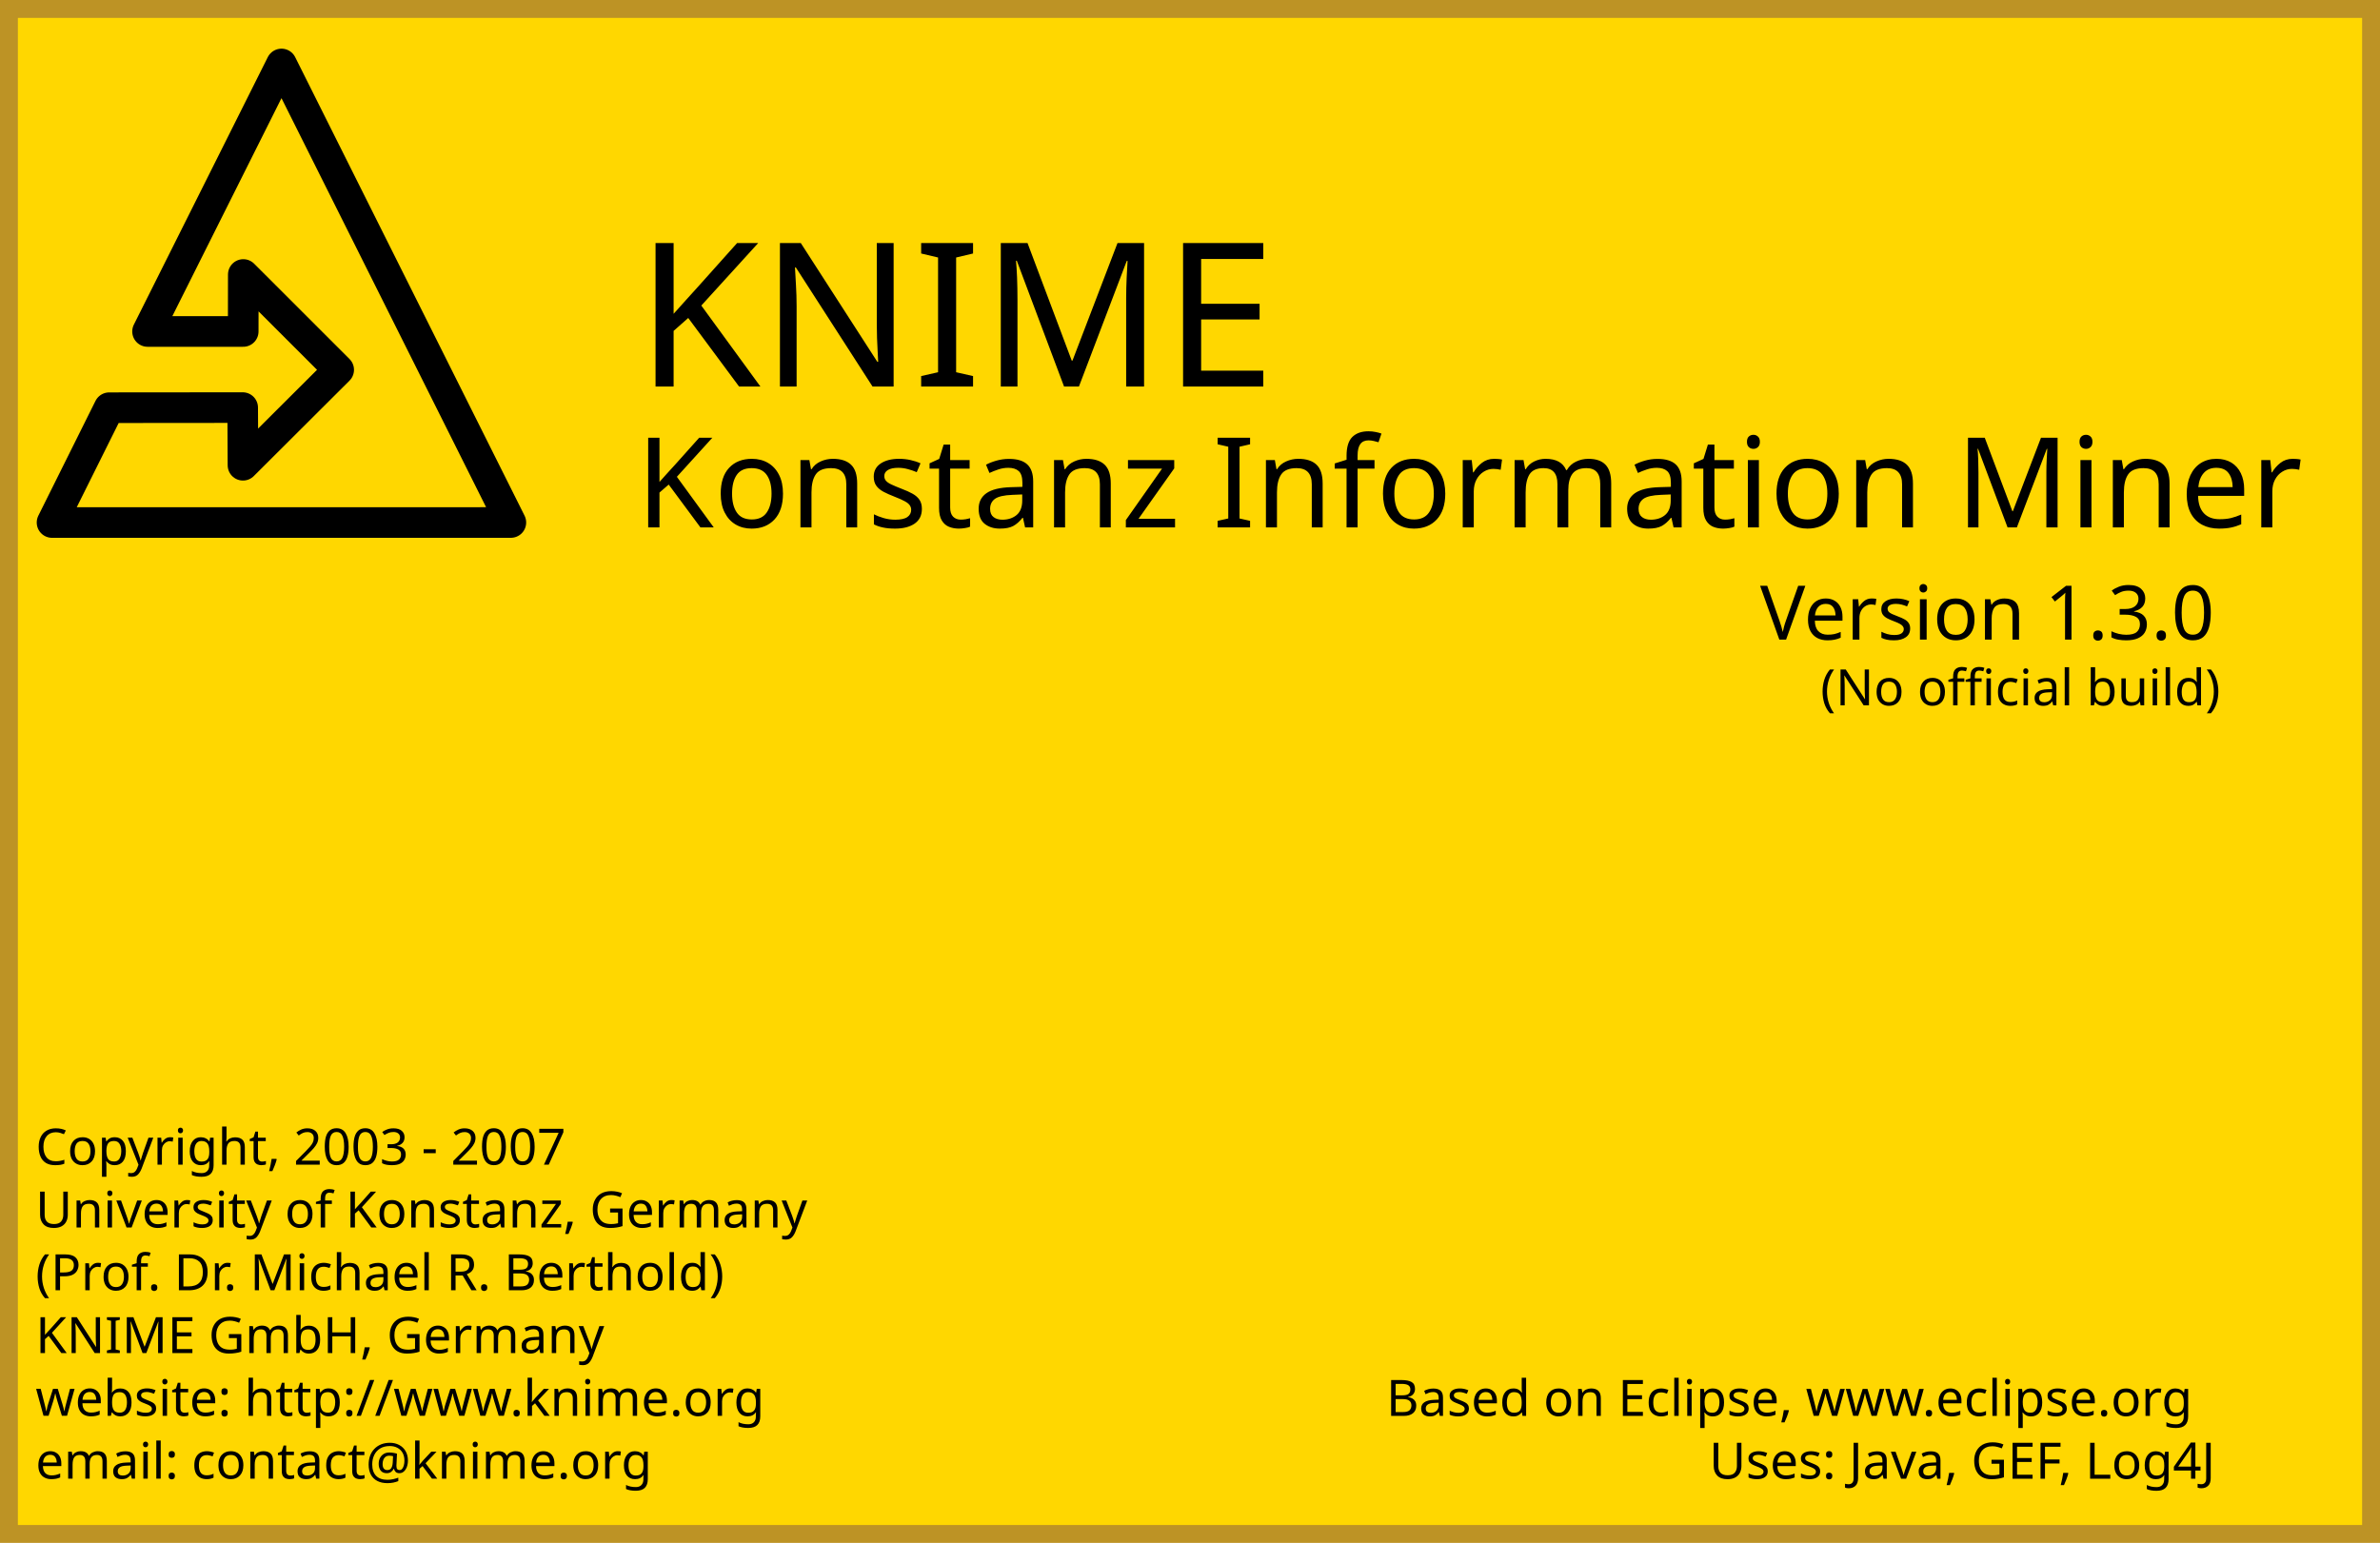
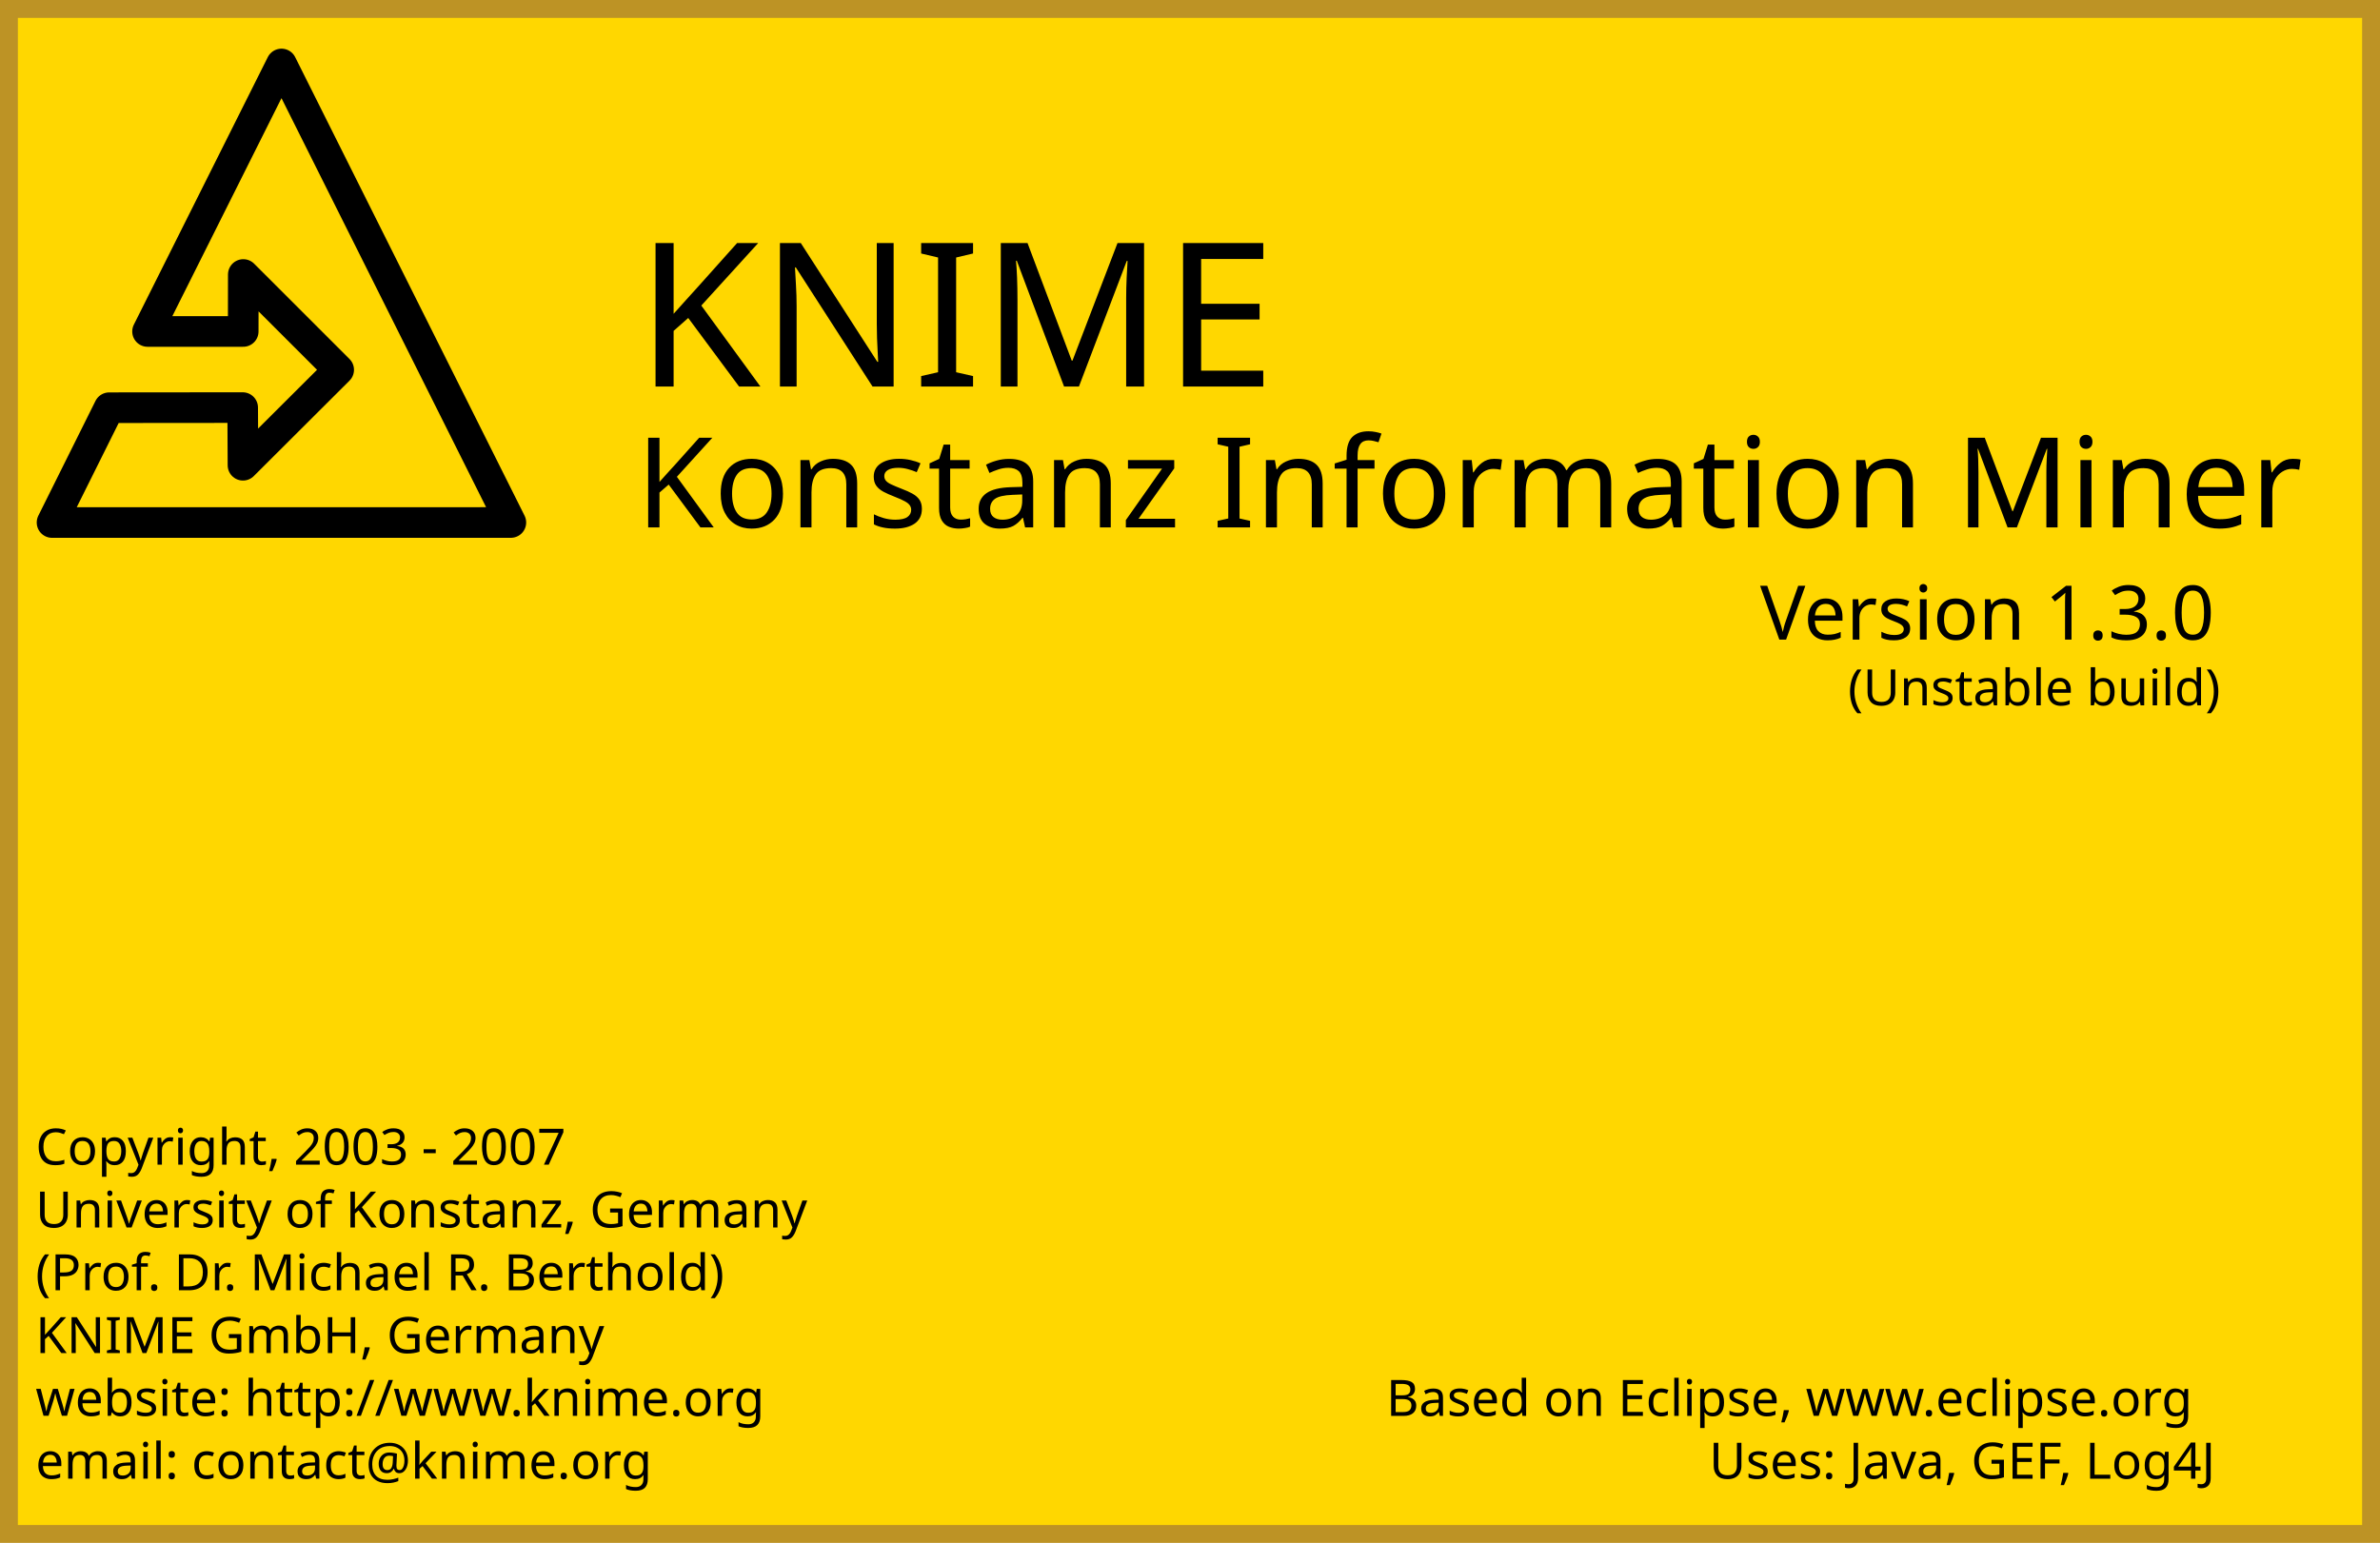
<svg xmlns="http://www.w3.org/2000/svg" width="455" height="295" id="svg2" version="1.0">
  <defs id="defs4" />
  <g id="layer1">
    <g id="g1898" transform="translate(4.695586,14.28567)">
      <g transform="translate(1.086609,119.656)" id="g2137">
        <rect style="fill:#ffd700;stroke:#bd9325;stroke-width:3.419;stroke-miterlimit:4;stroke-dasharray:none;stroke-opacity:1" id="rect1391" width="451.581" height="291.581" x="-4.073" y="-132.232" />
        <text xml:space="preserve" style="font-size:7.204px;font-style:normal;font-weight:normal;line-height:125%;fill:#000000;fill-opacity:1;stroke:none;stroke-width:1px;stroke-linecap:butt;stroke-linejoin:miter;stroke-opacity:1;font-family:Bitstream Vera Sans" x="1.018" y="88.746" id="text1365">
          <tspan id="tspan1367" x="1.018" y="88.746" style="font-size:9.605px;font-style:normal;font-variant:normal;font-weight:normal;font-stretch:normal;text-align:start;line-height:125%;writing-mode:lr-tb;text-anchor:start;font-family:Arial Rounded MT Bold">Copyright, 2003 - 2007</tspan>
          <tspan x="1.018" y="100.752" id="tspan1369" style="font-size:9.605px;font-style:normal;font-variant:normal;font-weight:normal;font-stretch:normal;text-align:start;line-height:125%;writing-mode:lr-tb;text-anchor:start;font-family:Arial Rounded MT Bold">University of Konstanz, Germany</tspan>
          <tspan x="1.018" y="112.758" style="font-size:9.605px;font-style:normal;font-variant:normal;font-weight:normal;font-stretch:normal;text-align:start;line-height:125%;writing-mode:lr-tb;text-anchor:start;font-family:Arial Rounded MT Bold" id="tspan1921">(Prof. Dr. Michael R. Berthold)</tspan>
          <tspan x="1.018" y="124.764" style="font-size:9.605px;font-style:normal;font-variant:normal;font-weight:normal;font-stretch:normal;text-align:start;line-height:125%;writing-mode:lr-tb;text-anchor:start;font-family:Arial Rounded MT Bold" id="tspan1923">KNIME GmbH, Germany</tspan>
          <tspan id="tspan2159" x="1.018" y="136.77" style="font-size:9.605px;font-style:normal;font-variant:normal;font-weight:normal;font-stretch:normal;text-align:start;line-height:125%;writing-mode:lr-tb;text-anchor:start;font-family:Arial Rounded MT Bold">website: http://www.knime.org</tspan>
          <tspan id="tspan2161" x="1.018" y="148.777" style="font-size:9.605px;font-style:normal;font-variant:normal;font-weight:normal;font-stretch:normal;text-align:start;line-height:125%;writing-mode:lr-tb;text-anchor:start;font-family:Arial Rounded MT Bold">email: contact@knime.org</tspan>
        </text>
        <rect style="fill:none;stroke-width:0.354;stroke-miterlimit:4;stroke-dasharray:none" id="rect1389" width="729.852" height="491.777" x="6.434" y="123.961" />
        <text id="text3571" y="-60.034" x="115.807" style="font-size:42.021px;font-style:normal;font-variant:normal;font-weight:normal;font-stretch:normal;line-height:100%;writing-mode:lr-tb;text-anchor:start;fill:#000000;fill-opacity:1;stroke:none;stroke-width:1px;stroke-linecap:butt;stroke-linejoin:miter;stroke-opacity:1;font-family:Arial Rounded MT Bold" xml:space="preserve">
          <tspan style="font-size:38.42px;font-style:normal;font-variant:normal;font-weight:normal;font-stretch:normal;text-align:start;line-height:100%;writing-mode:lr-tb;text-anchor:start;font-family:Arial Rounded MT Bold" y="-60.034" x="115.807" id="tspan3573">KNIME</tspan>
          <tspan style="font-size:24.012px" y="-33.103" x="115.807" id="tspan3577">Konstanz Information Miner</tspan>
        </text>
        <text id="KNIME-Version" y="-11.654" x="438.183" style="font-size:7.204px;font-style:normal;font-weight:normal;text-align:end;line-height:125%;writing-mode:lr-tb;text-anchor:end;fill:#000000;fill-opacity:1;stroke:none;stroke-width:1px;stroke-linecap:butt;stroke-linejoin:miter;stroke-opacity:1;font-family:Bitstream Vera Sans" xml:space="preserve">
          <tspan style="font-size:14.407px;font-style:normal;font-variant:normal;font-weight:normal;font-stretch:normal;text-align:end;line-height:125%;writing-mode:lr-tb;text-anchor:end;font-family:Arial Rounded MT Bold" y="-11.654" x="438.183" id="tspan2165">Version 1.3.0</tspan>
        </text>
        <g transform="matrix(0.600306,0,0,0.600306,-151.1896,-149.0699)" id="g1939">
          <path style="fill:none;fill-opacity:0.75;fill-rule:evenodd;stroke:#000000;stroke-width:9.748;stroke-linecap:round;stroke-linejoin:round;stroke-miterlimit:4;stroke-dasharray:none;stroke-opacity:1" d="M 258.792,191.625 L 404.914,191.619 L 331.865,45.576 L 289.21,130.776 L 319.678,130.778 L 319.703,112.628 L 350.083,142.992 L 319.601,173.385 L 319.508,155.021 L 276.997,155.058 L 258.792,191.625 z " id="path1293" />
        </g>
        <text id="text1948" y="136.78" x="437.395" style="font-size:8.404px;font-style:normal;font-variant:normal;font-weight:normal;font-stretch:normal;text-align:end;line-height:125%;writing-mode:lr-tb;text-anchor:end;fill:#000000;fill-opacity:1;stroke:none;stroke-width:1px;stroke-linecap:butt;stroke-linejoin:miter;stroke-opacity:1;font-family:Arial Rounded MT Bold" xml:space="preserve">
          <tspan id="tspan1952" style="font-size:9.605px;font-style:normal;font-variant:normal;font-weight:normal;font-stretch:normal;text-align:end;line-height:125%;writing-mode:lr-tb;text-anchor:end;font-family:Arial Rounded MT Bold" y="136.78" x="437.395">Based on Eclipse, www.eclipse.org</tspan>
          <tspan id="tspan1978" style="font-size:9.605px;font-style:normal;font-variant:normal;font-weight:normal;font-stretch:normal;text-align:end;line-height:125%;writing-mode:lr-tb;text-anchor:end;font-family:Arial Rounded MT Bold" y="148.786" x="437.395">Uses: Java, GEF, Log4J</tspan>
        </text>
        <text id="KNIME-Builddate" y="0.921" x="439.305" style="font-size:7.204px;font-style:normal;font-weight:normal;text-align:end;line-height:125%;writing-mode:lr-tb;text-anchor:end;fill:#000000;fill-opacity:1;stroke:none;stroke-width:1px;stroke-linecap:butt;stroke-linejoin:miter;stroke-opacity:1;font-family:Bitstream Vera Sans" xml:space="preserve">
-           <tspan id="tspan2183" style="font-size:9.605px;font-style:normal;font-variant:normal;font-weight:normal;font-stretch:normal;text-align:end;line-height:125%;writing-mode:lr-tb;text-anchor:end;font-family:Arial Rounded MT Bold" y="0.921" x="439.305">(No official build)</tspan>
+           <tspan id="tspan2183" style="font-size:9.605px;font-style:normal;font-variant:normal;font-weight:normal;font-stretch:normal;text-align:end;line-height:125%;writing-mode:lr-tb;text-anchor:end;font-family:Arial Rounded MT Bold" y="0.921" x="439.305">(Unstable build)</tspan>
        </text>
      </g>
    </g>
  </g>
</svg>
